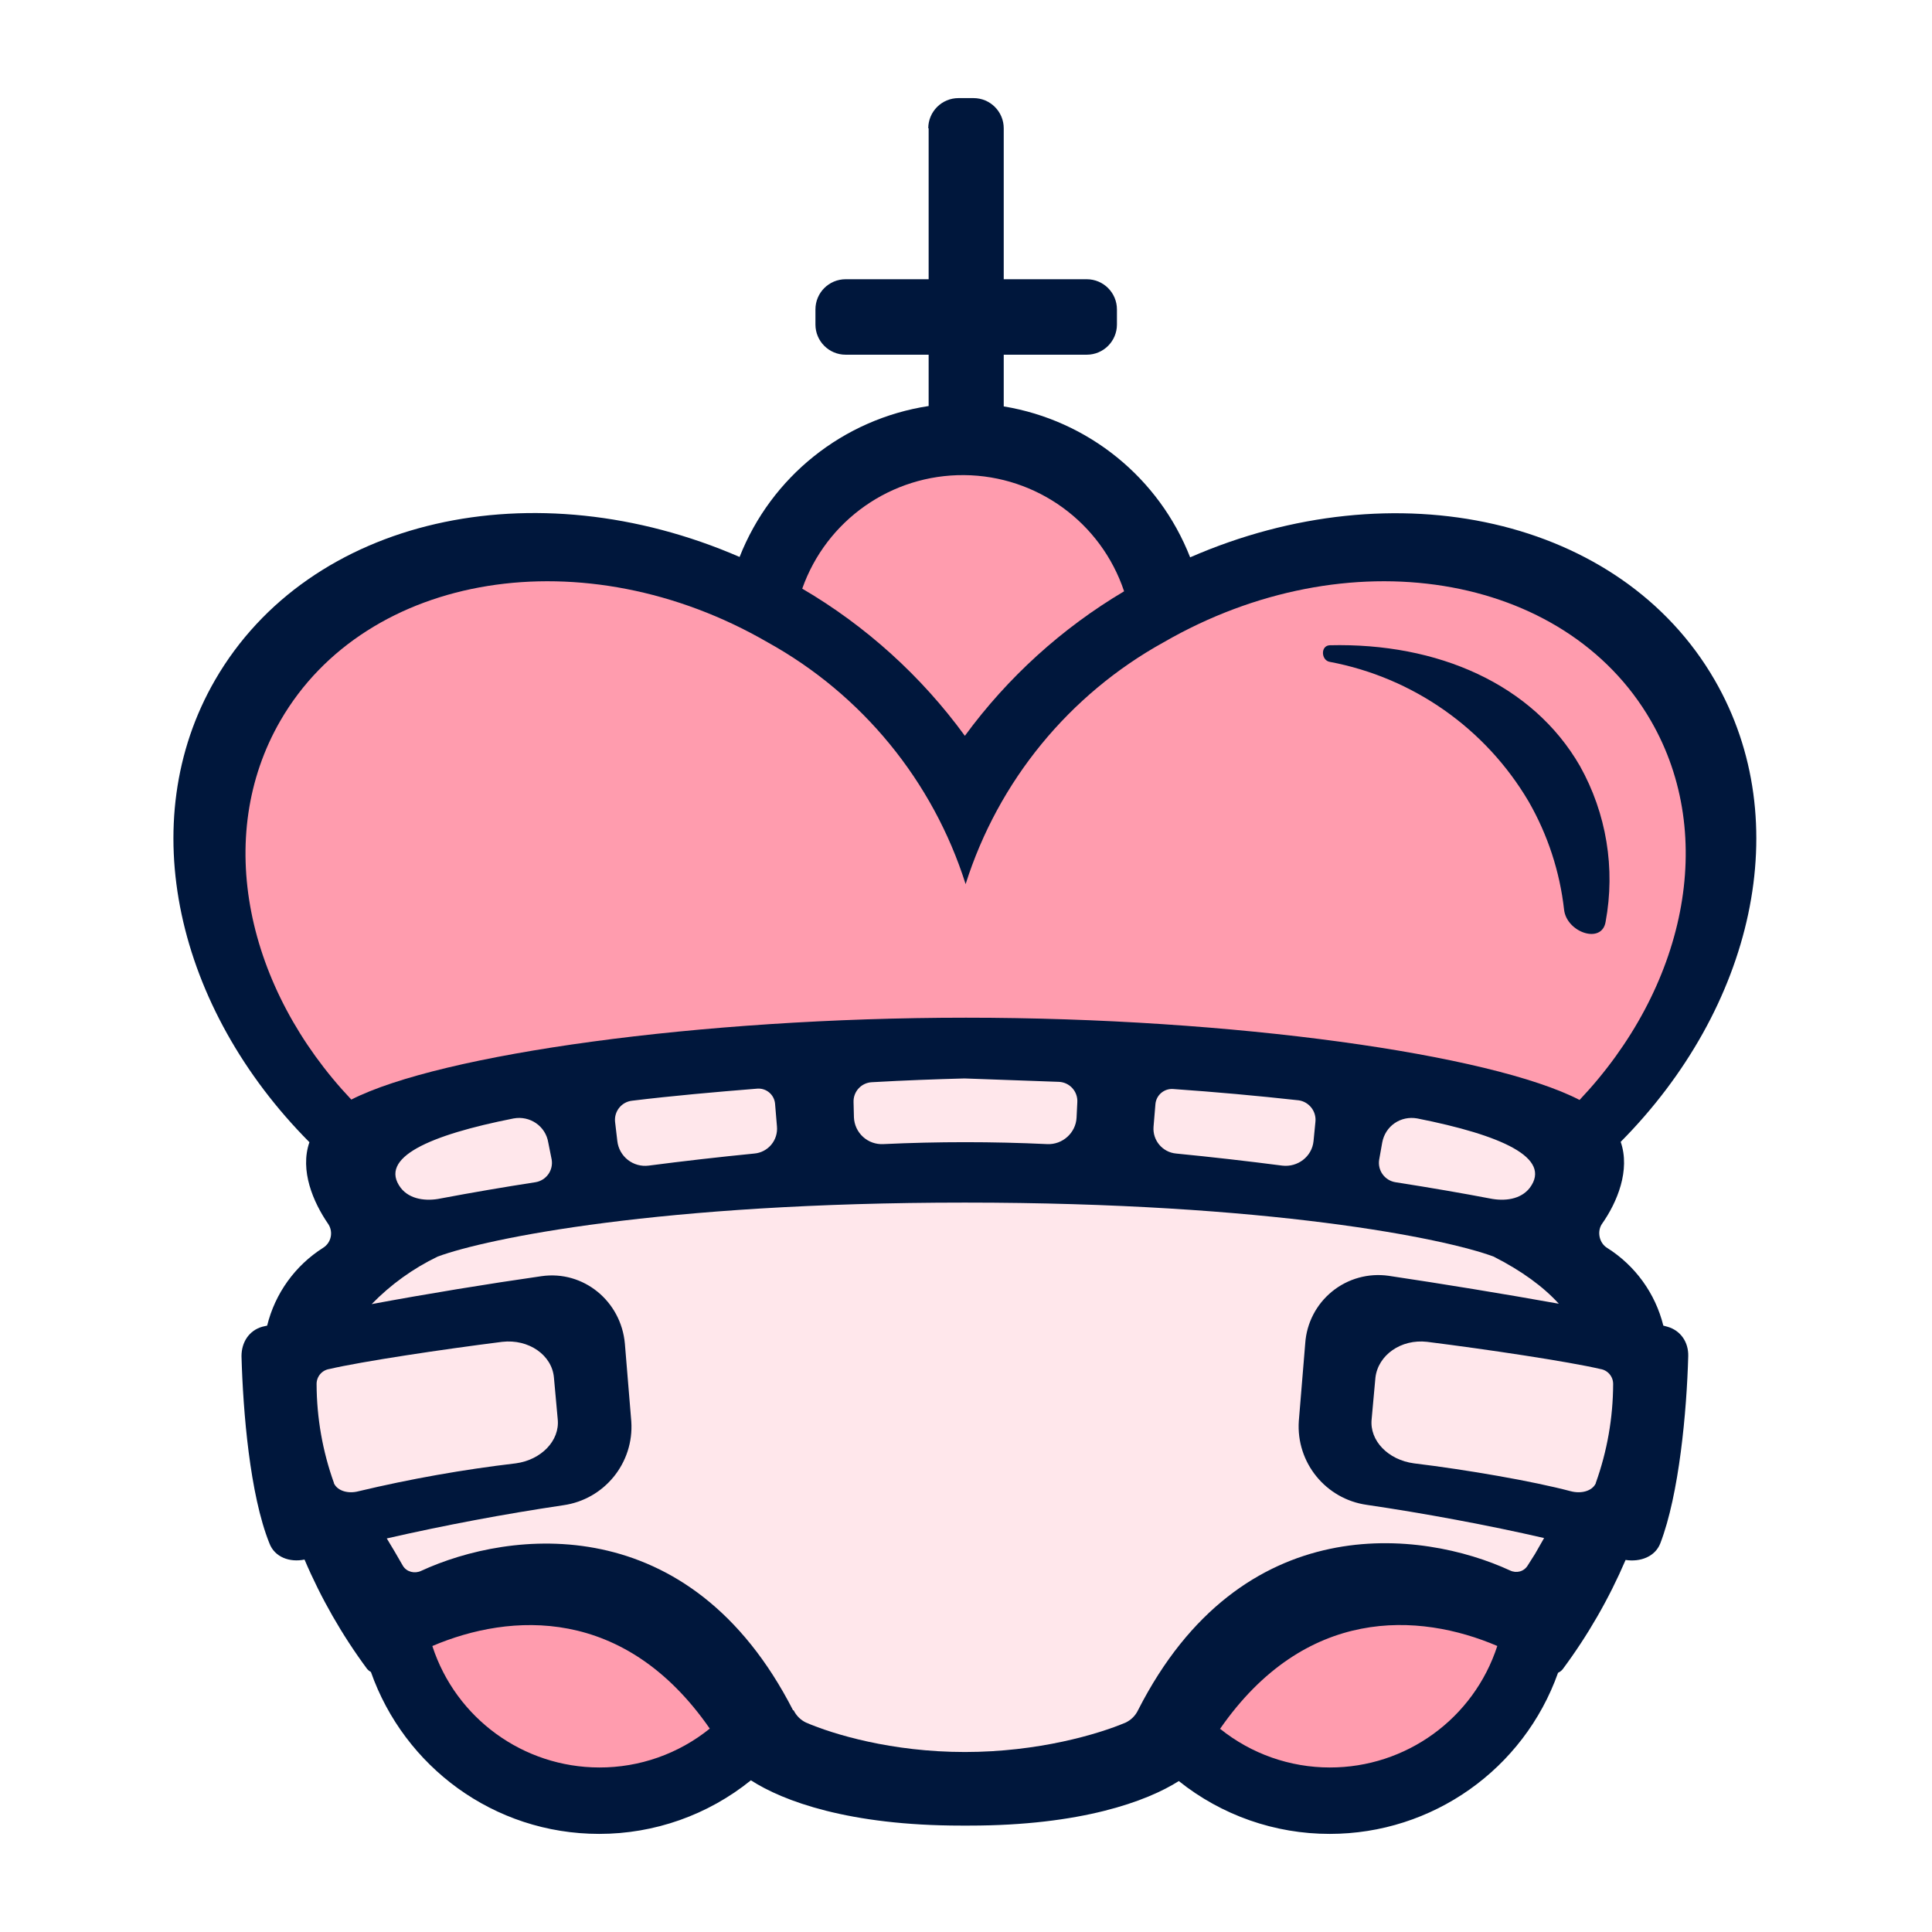
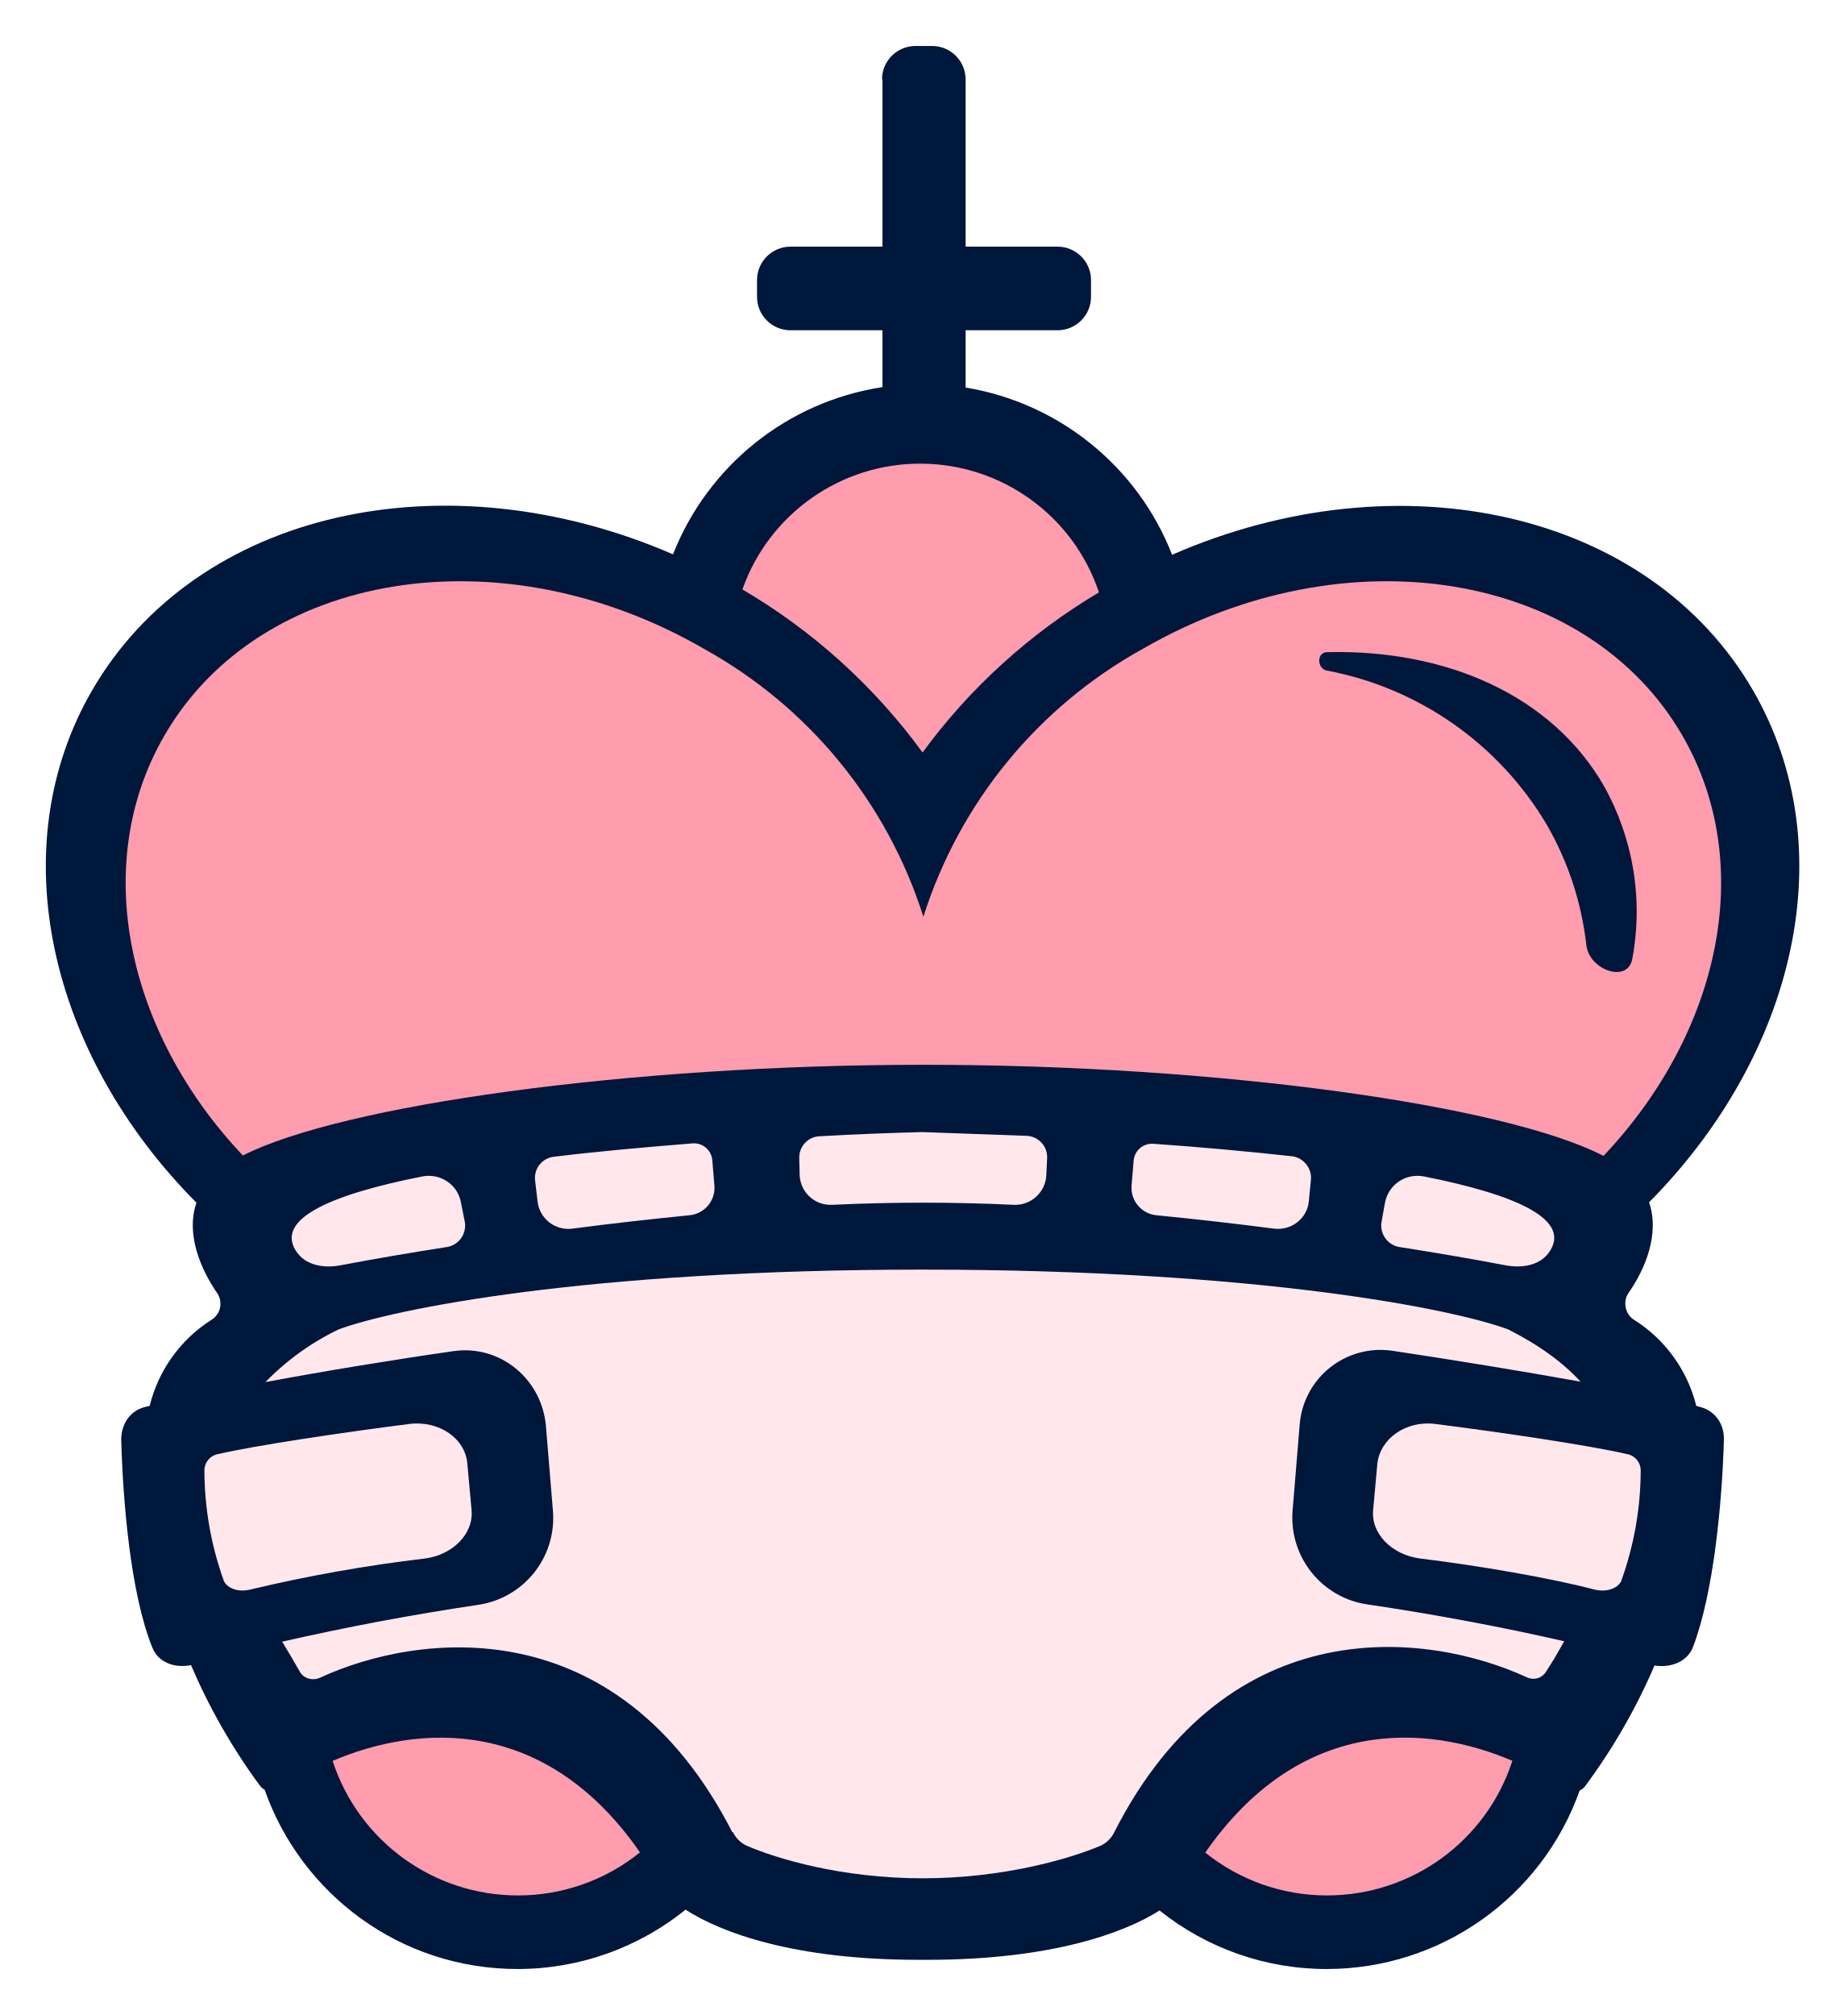
- <svg xmlns="http://www.w3.org/2000/svg" fill="none" viewBox="0 0 512 512">
+ <svg xmlns="http://www.w3.org/2000/svg" fill="none" viewBox="35 15 442 482">
  <path fill="#00173C" d="M246 34a8 8 0 0 1 8-8h4a8 8 0 0 1 8 8v40h22a8 8 0 0 1 8 8v4a8 8 0 0 1-8 8h-22v13.7a64.3 64.3 0 0 1 49.4 40c54.3-23.7 114.1-10.6 139 32.5 21.8 37.7 10.2 87-24.9 122.4 2.6 7.5-.9 16-5 21.8-1.3 2-.7 5 1.4 6.3a34 34 0 0 1 14.9 20.6l1.1.3c3.5 1 5.6 4.1 5.5 7.8C447 374 445 396 440 409c-1.4 3.6-5.4 5-9.2 4.4a143 143 0 0 1-16.7 29 3.4 3.4 0 0 1-1.2.9 64.2 64.2 0 0 1-60.5 42.7 63.9 63.9 0 0 1-40-14c-8.5 5.4-26 11.8-55.5 11.8h-2.2c-29.7 0-47.2-6.5-55.7-12a63.9 63.9 0 0 1-40.2 14.2c-28 0-51.7-17.9-60.5-42.9a3.4 3.4 0 0 1-1-.8 143 143 0 0 1-16.6-29c-3.9.8-7.9-.6-9.3-4.3-5.2-12.9-7-35-7.4-49.6 0-3.7 2-6.8 5.5-7.8l1.3-.3a34 34 0 0 1 14.8-20.6 4.5 4.5 0 0 0 1.4-6.3c-4-5.8-7.6-14.2-5-21.7-35.2-35.4-46.8-84.8-25-122.5 25-43.2 84.6-56.2 139-32.6a64.3 64.3 0 0 1 50.1-40V94h-22a8 8 0 0 1-8-8v-4a8 8 0 0 1 8-8h22V34Z" />
  <path fill="#FFE7EB" d="M255.6 285.8c-7.5.2-15.8.5-24.6 1a5.1 5.1 0 0 0-4.8 5.3l.1 4a7.4 7.4 0 0 0 7.8 7.1 460.4 460.4 0 0 1 43.4 0c4.1.2 7.6-3 7.8-7l.2-4.1a5.1 5.1 0 0 0-4.9-5.4l-25-.9Zm-92 16.6-.6-5.1a5.1 5.1 0 0 1 4.5-5.6c10.7-1.3 22-2.3 33.2-3.2a4.4 4.4 0 0 1 4.7 4l.5 6a6.6 6.6 0 0 1-6 7.2 912.8 912.8 0 0 0-28 3.2 7.4 7.4 0 0 1-8.3-6.5Zm-57.4 12.4c-6-8 7.6-14 29.9-18.4 4.3-.8 8.5 2 9.2 6.4l.9 4.5a5.2 5.2 0 0 1-4.3 6 779 779 0 0 0-25.1 4.3c-3.8.8-8.2.3-10.6-2.8Zm242.4-17.5-.5 5.1c-.4 4.1-4.2 7-8.3 6.5a912.9 912.9 0 0 0-28.1-3.2 6.6 6.6 0 0 1-6-7.1l.5-6a4.4 4.4 0 0 1 4.7-4 824 824 0 0 1 33.3 3c2.7.4 4.7 2.9 4.4 5.7Zm56.8 17.5c6-8-7.6-14-29.8-18.4-4.4-.8-8.5 2-9.3 6.4l-.8 4.5a5.2 5.2 0 0 0 4.3 6c9.6 1.5 18.2 3 25 4.3 3.9.8 8.2.3 10.6-2.8ZM210.2 453.3c-27.5-53.8-75.2-47.8-98.6-37-1.7.8-3.8.3-4.8-1.3l-2.2-3.8-2.1-3.5a624 624 0 0 1 46.8-8.8 21 21 0 0 0 18-22.2l-1.7-20.6c-1-11.3-11-19.5-22.1-17.9-14 2-30.5 4.7-45 7.4A62 62 0 0 1 116 333c13-4.8 59-14.3 139.7-14.3 80.7 0 127.2 9.5 140.1 14.3 7.5 3.8 13.2 8 17.3 12.5-14.5-2.6-31-5.3-45.1-7.4a19.4 19.4 0 0 0-22.1 17.9l-1.7 20.6a21 21 0 0 0 18 22.2c15 2.2 32.3 5.4 47 8.8l-2.4 4.2-1.9 3c-1 1.7-3 2.2-4.7 1.4-23.4-10.8-71.2-16.8-98.6 37a6.9 6.9 0 0 1-3.3 3.3c-7.3 3.1-23.2 7.8-42.6 7.8s-34.9-4.7-42.1-7.8a7 7 0 0 1-3.3-3.3Z" />
  <path fill="#FFE7EB" d="M88.5 393a78.3 78.3 0 0 1-4.6-26.2 4 4 0 0 1 3.4-4c8.6-2 29.9-5.2 45.8-7.2 7-.8 13.2 3.5 13.7 9.5l1 11c.6 5.7-4.4 10.8-11.1 11.7a363.2 363.2 0 0 0-41.7 7.4c-2.6.7-5.5 0-6.5-2.1Zm334.4 0a78.3 78.3 0 0 0 4.6-26.2 4 4 0 0 0-3.4-4c-8.6-2-30-5.2-45.9-7.2-6.9-.8-13 3.5-13.7 9.5l-1 11c-.6 5.7 4.4 10.8 11.2 11.7 14 1.7 31.4 4.7 41.6 7.4 2.7.7 5.6 0 6.6-2.1Z" />
  <path fill="#FF9CAE" d="M297.9 156.7a142.4 142.4 0 0 0-42.2 38.3 142.5 142.5 0 0 0-43.1-39 45.1 45.1 0 0 1 85.3.7Z" />
  <path fill="#FF9CAE" fill-rule="evenodd" d="M256 269.7c70.8 0 139.2 9.7 162.6 21.8 27.9-29.5 36.7-69.7 18.9-100.5-22.8-39.5-80.6-48.8-129.1-20.8a111.8 111.8 0 0 0-52.5 64.1 111.8 111.8 0 0 0-52.5-64.1C155 142.2 97.1 151.5 74.3 191c-17.8 30.8-9 71 18.8 100.4 23.6-12 92.2-21.7 162.9-21.7Zm169.5-25.4c-1 6-10.3 2.8-11-3.2a74.2 74.2 0 0 0-9.4-28.7 77.9 77.9 0 0 0-52.7-37c-2.3-.4-2.5-4.3 0-4.4 28.6-.7 53.8 10.3 66.3 32a61.5 61.5 0 0 1 6.8 41.3Z" clip-rule="evenodd" />
  <path fill="#FF9CAE" d="M323.3 458.2c22.6-32.6 52.7-30.9 73.5-22a46.6 46.6 0 0 1-44.4 32.2 46.4 46.4 0 0 1-29-10.2Zm-208.7-22c20.7-8.8 50.9-10.7 73.5 21.9a46.4 46.4 0 0 1-29.3 10.3 46.6 46.6 0 0 1-44.2-32.1Z" />
</svg>
